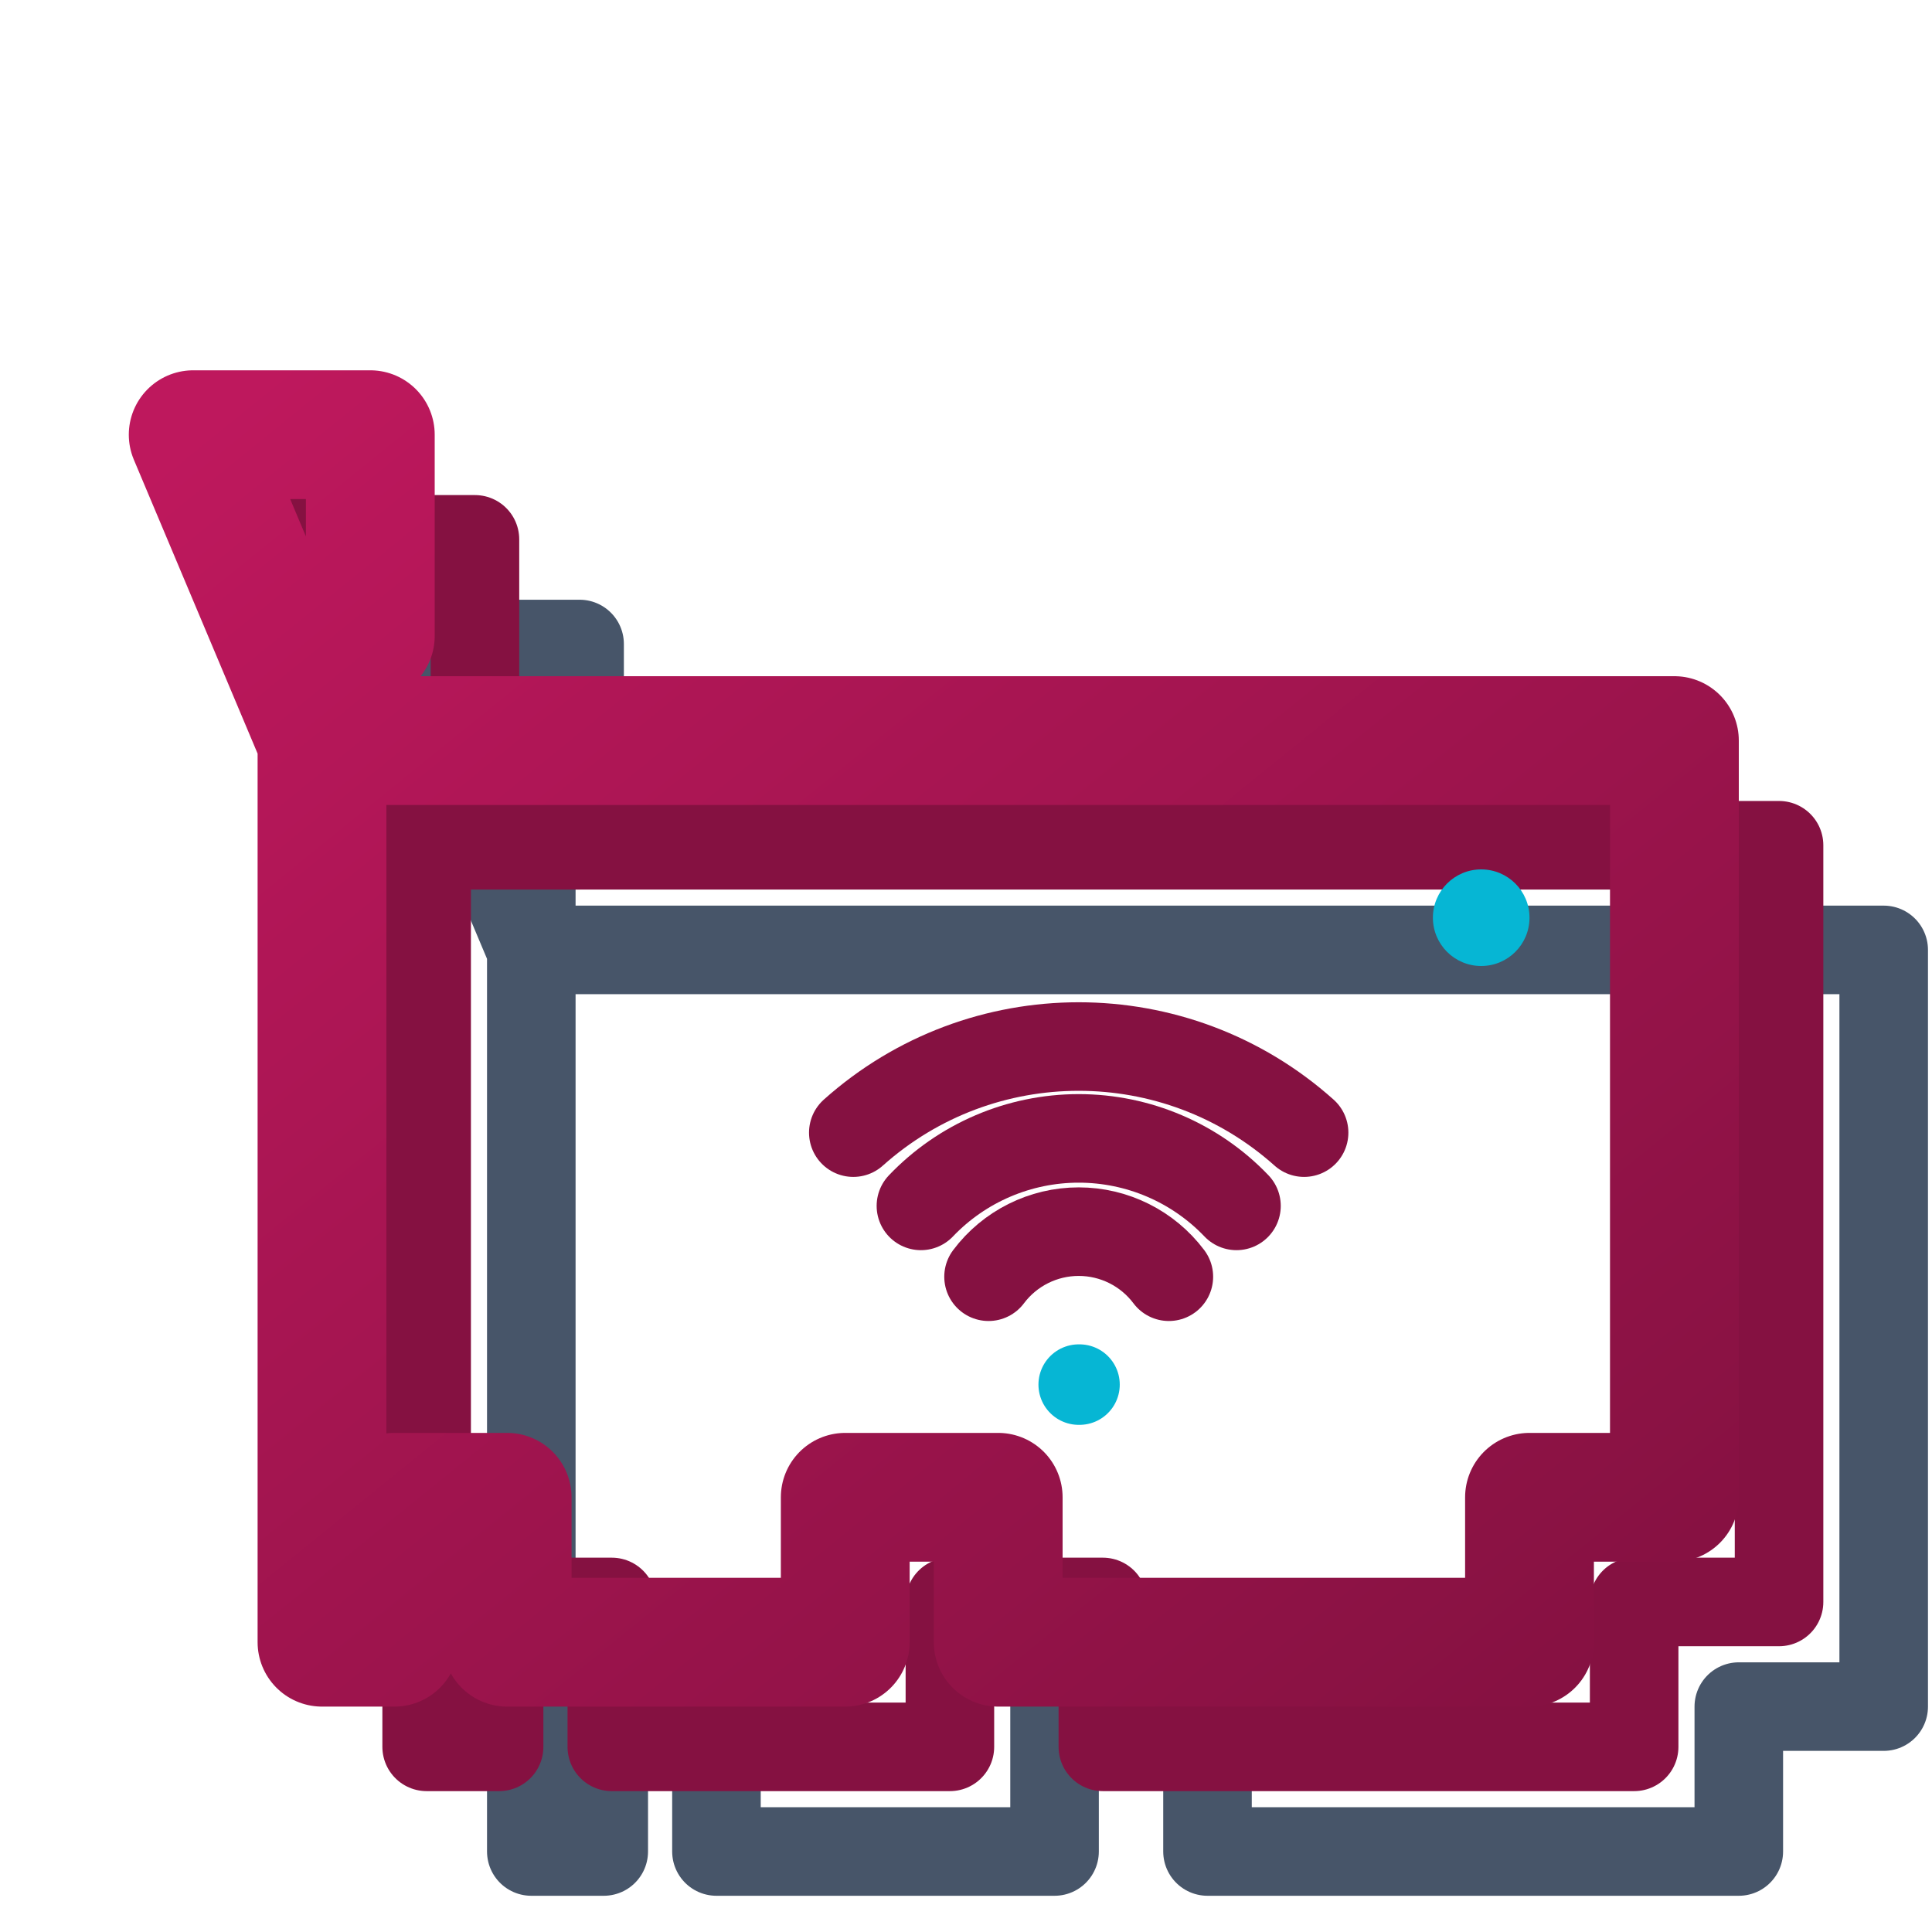
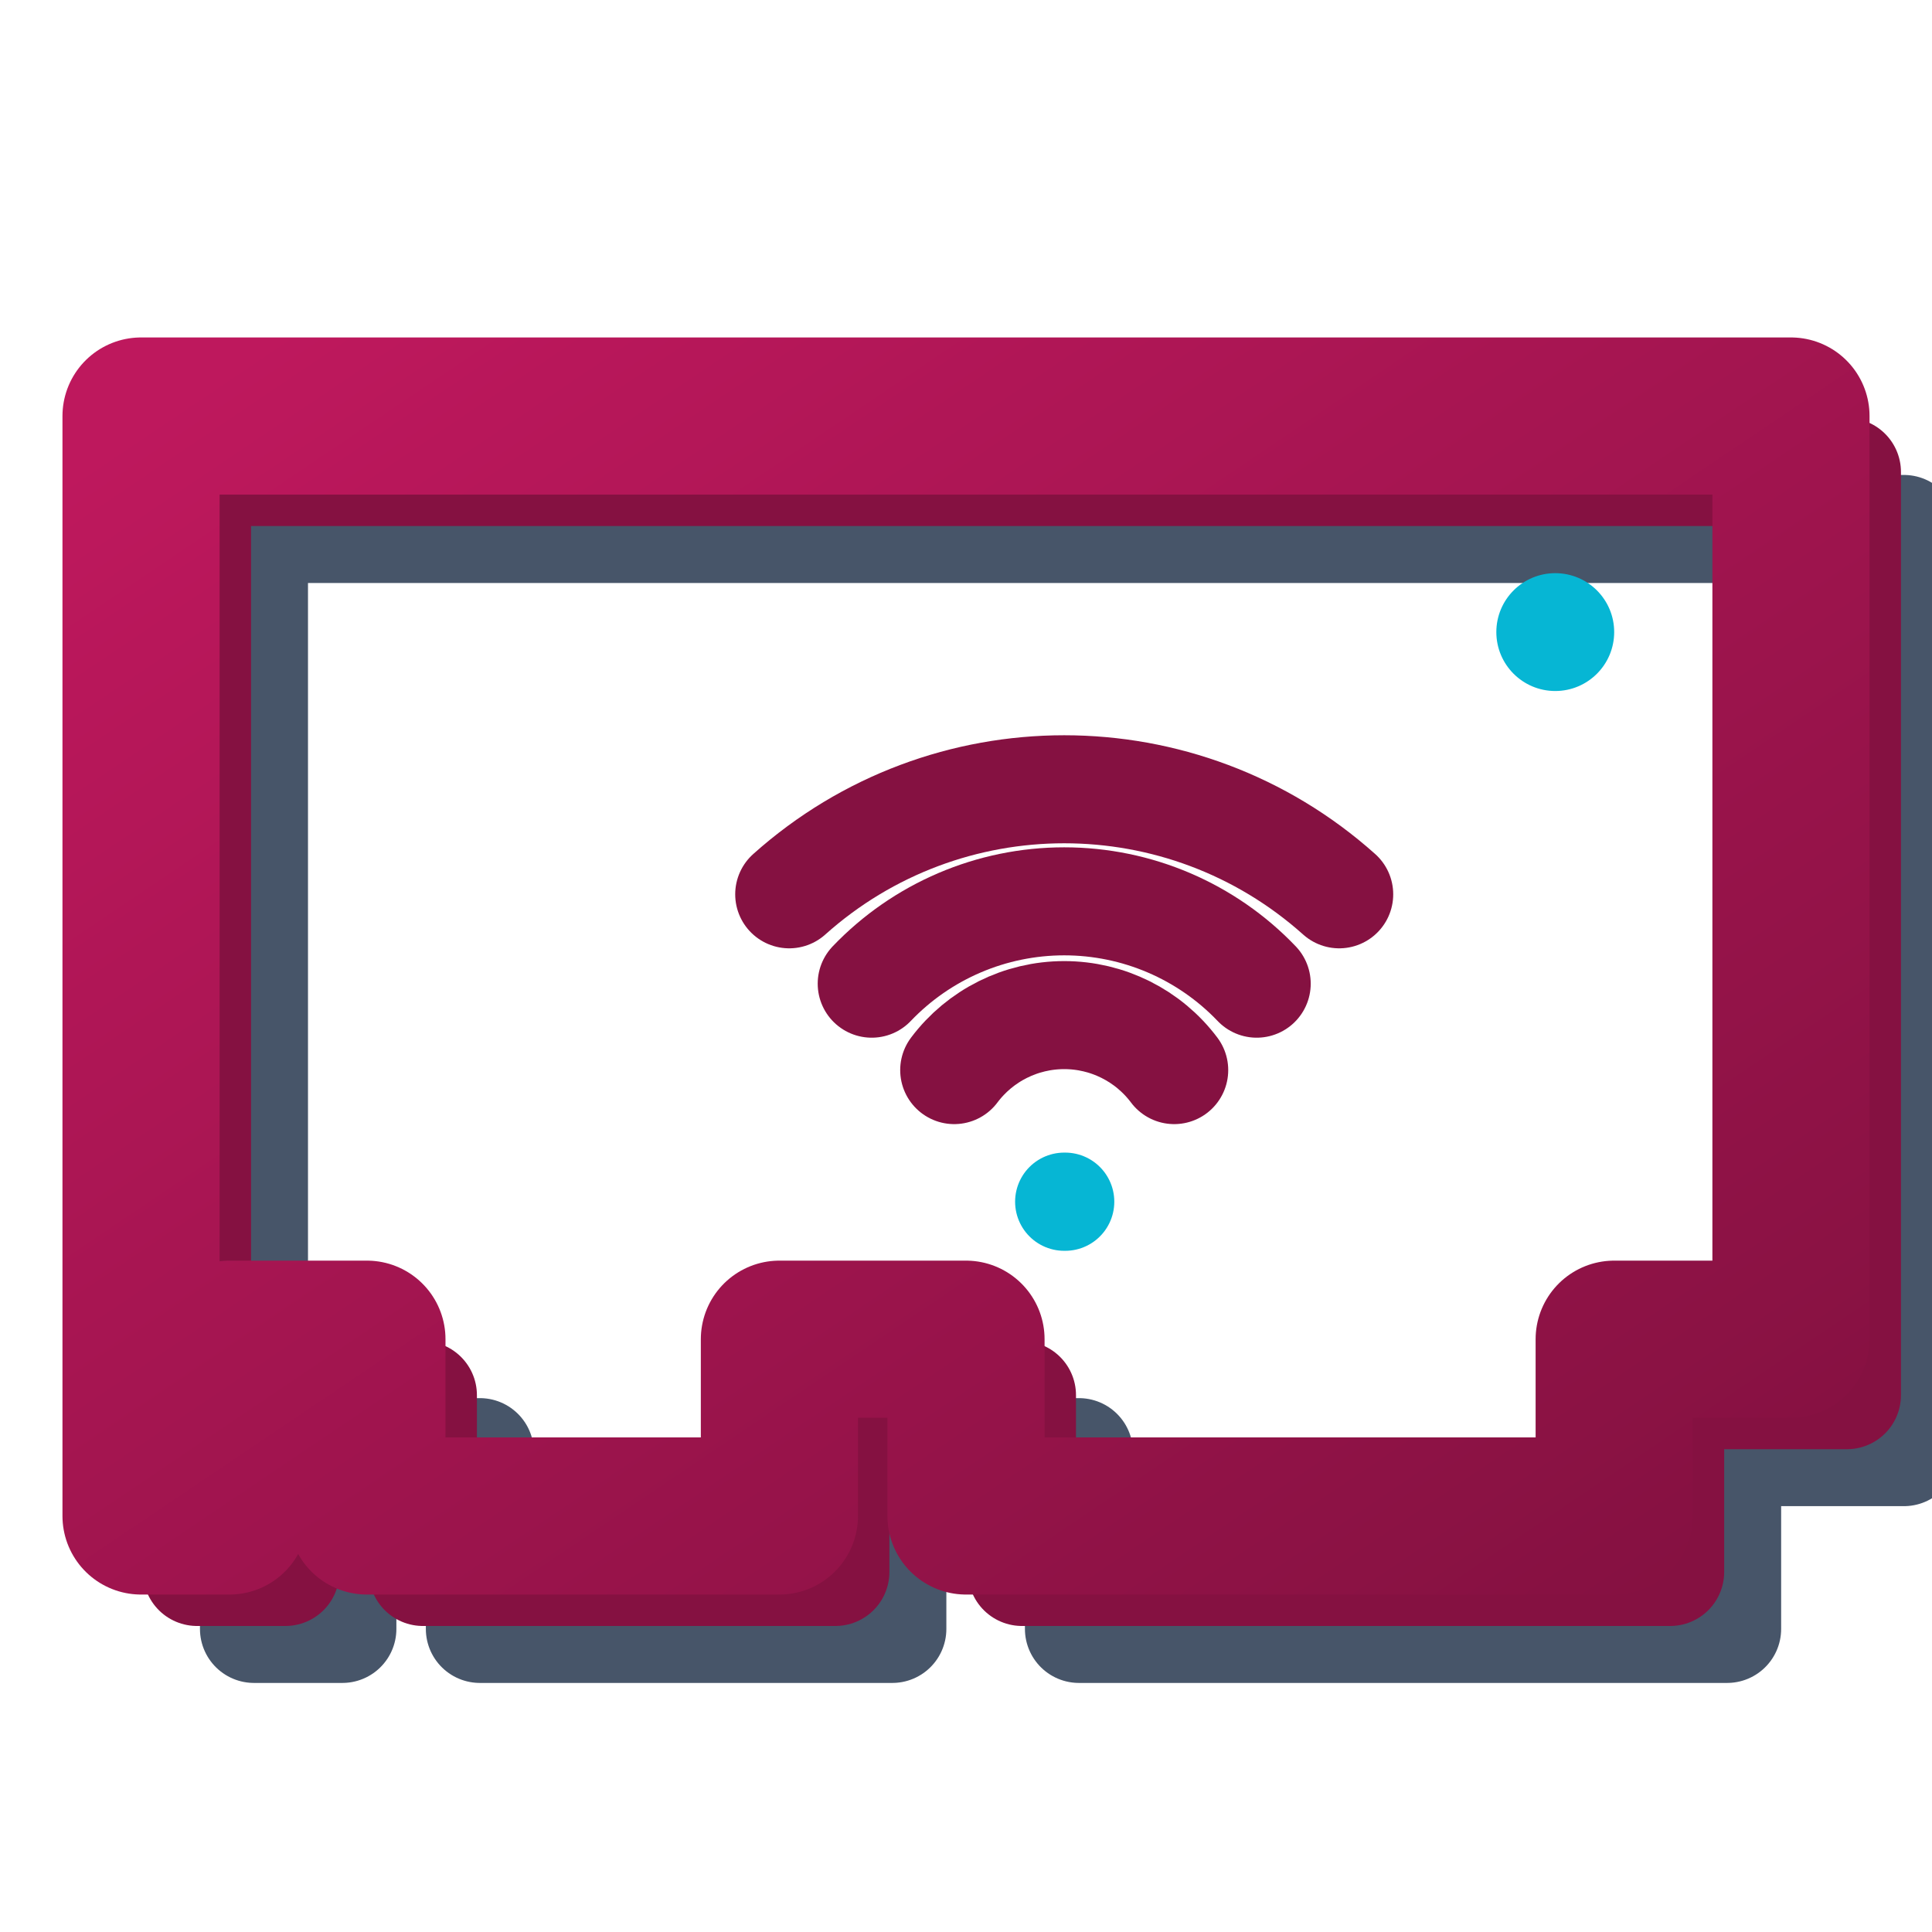
<svg xmlns="http://www.w3.org/2000/svg" viewBox="0 0 24 24" width="24" height="24" fill="none" stroke-linecap="round" stroke-linejoin="round" fill-opacity="0">
  <defs>
    <linearGradient id="ngnddiagg1networkadapters" x1="0" y1="0" x2="1" y2="1">
      <stop offset="0%" stop-color="#BE185D" />
      <stop offset="100%" stop-color="#851141" />
    </linearGradient>
  </defs>
-   <g transform="translate(2.6 2.6)">
-     <path d="M2.4 5.4 H4.6 V7.9 H4 V9.2 H20.8 V18.6 H19 V20.4 H12.4 V18.6 H10.5 V20.4 H6.3 V18.6 H4.9 V20.4 H4 V9.2 Z" stroke="#475569" stroke-width="1.1" />
+   <g transform="translate(-3.128 -6.056) scale(1.22)">
+     <g transform="translate(1.15 1.15)">
+       <path d="M4 9.2 H20.8 V18.6 H19 V20.4 H12.4 V18.6 H10.5 V20.4 H6.3 V18.6 H4.9 V20.4 H4 V9.2 Z" stroke="#475569" stroke-width="1.1" />
+     </g>
+     <g transform="translate(0.57 0.57)">
+       <path d="M4 9.2 H20.8 V18.6 H19 V20.4 H12.4 V18.6 H10.5 V20.4 H6.3 V18.6 H4.9 V20.4 H4 V9.2 Z" stroke="#851141" stroke-width="1.1" />
+     </g>
+     <path d="M4 9.2 H20.8 V18.6 H19 V20.4 H12.4 V18.6 H10.5 V20.4 H6.3 V18.6 H4.9 V20.4 H4 V9.2 Z" stroke="url(#ngnddiagg1networkadapters)" stroke-width="1.6" />
+     <path d="M10.6 14.07 a4.2 4.2 0 0 1 5.6 0" stroke="#851141" stroke-width="1.1" />
+     <path d="M11.44 14.98 a2.71 2.71 0 0 1 3.92 0" stroke="#851141" stroke-width="1.1" />
+     <path d="M12.28 15.86 a1.4 1.4 0 0 1 2.24 0" stroke="#851141" stroke-width="1.1" />
+     <path d="M13.4 17.2 h.01" stroke="#06B6D4" stroke-width="1" />
+     <circle cx="18.4" cy="11.4" r="0.6" fill="#06B6D4" fill-opacity="1" />
  </g>
-   <g transform="translate(1.3 1.3)">
-     <path d="M2.4 5.4 H4.6 V7.9 H4 V9.2 H20.8 V18.6 H19 V20.4 H12.4 V18.6 H10.5 V20.4 H6.3 V18.6 H4.9 V20.4 H4 V9.2 Z" stroke="#851141" stroke-width="1.1" />
-   </g>
-   <path d="M2.4 5.4 H4.6 V7.9 H4 V9.2 H20.8 V18.6 H19 V20.4 H12.4 V18.6 H10.5 V20.4 H6.3 V18.6 H4.9 V20.4 H4 V9.2 Z" stroke="url(#ngnddiagg1networkadapters)" stroke-width="1.6" />
-   <path d="M10.6 14.07 a4.2 4.2 0 0 1 5.6 0" stroke="#851141" stroke-width="1.1" />
-   <path d="M11.44 14.98 a2.71 2.71 0 0 1 3.92 0" stroke="#851141" stroke-width="1.1" />
-   <path d="M12.28 15.86 a1.4 1.4 0 0 1 2.24 0" stroke="#851141" stroke-width="1.1" />
-   <path d="M13.4 17.2 h.01" stroke="#06B6D4" stroke-width="1" />
-   <circle cx="18.4" cy="11.4" r="0.6" fill="#06B6D4" fill-opacity="1" />
</svg>
